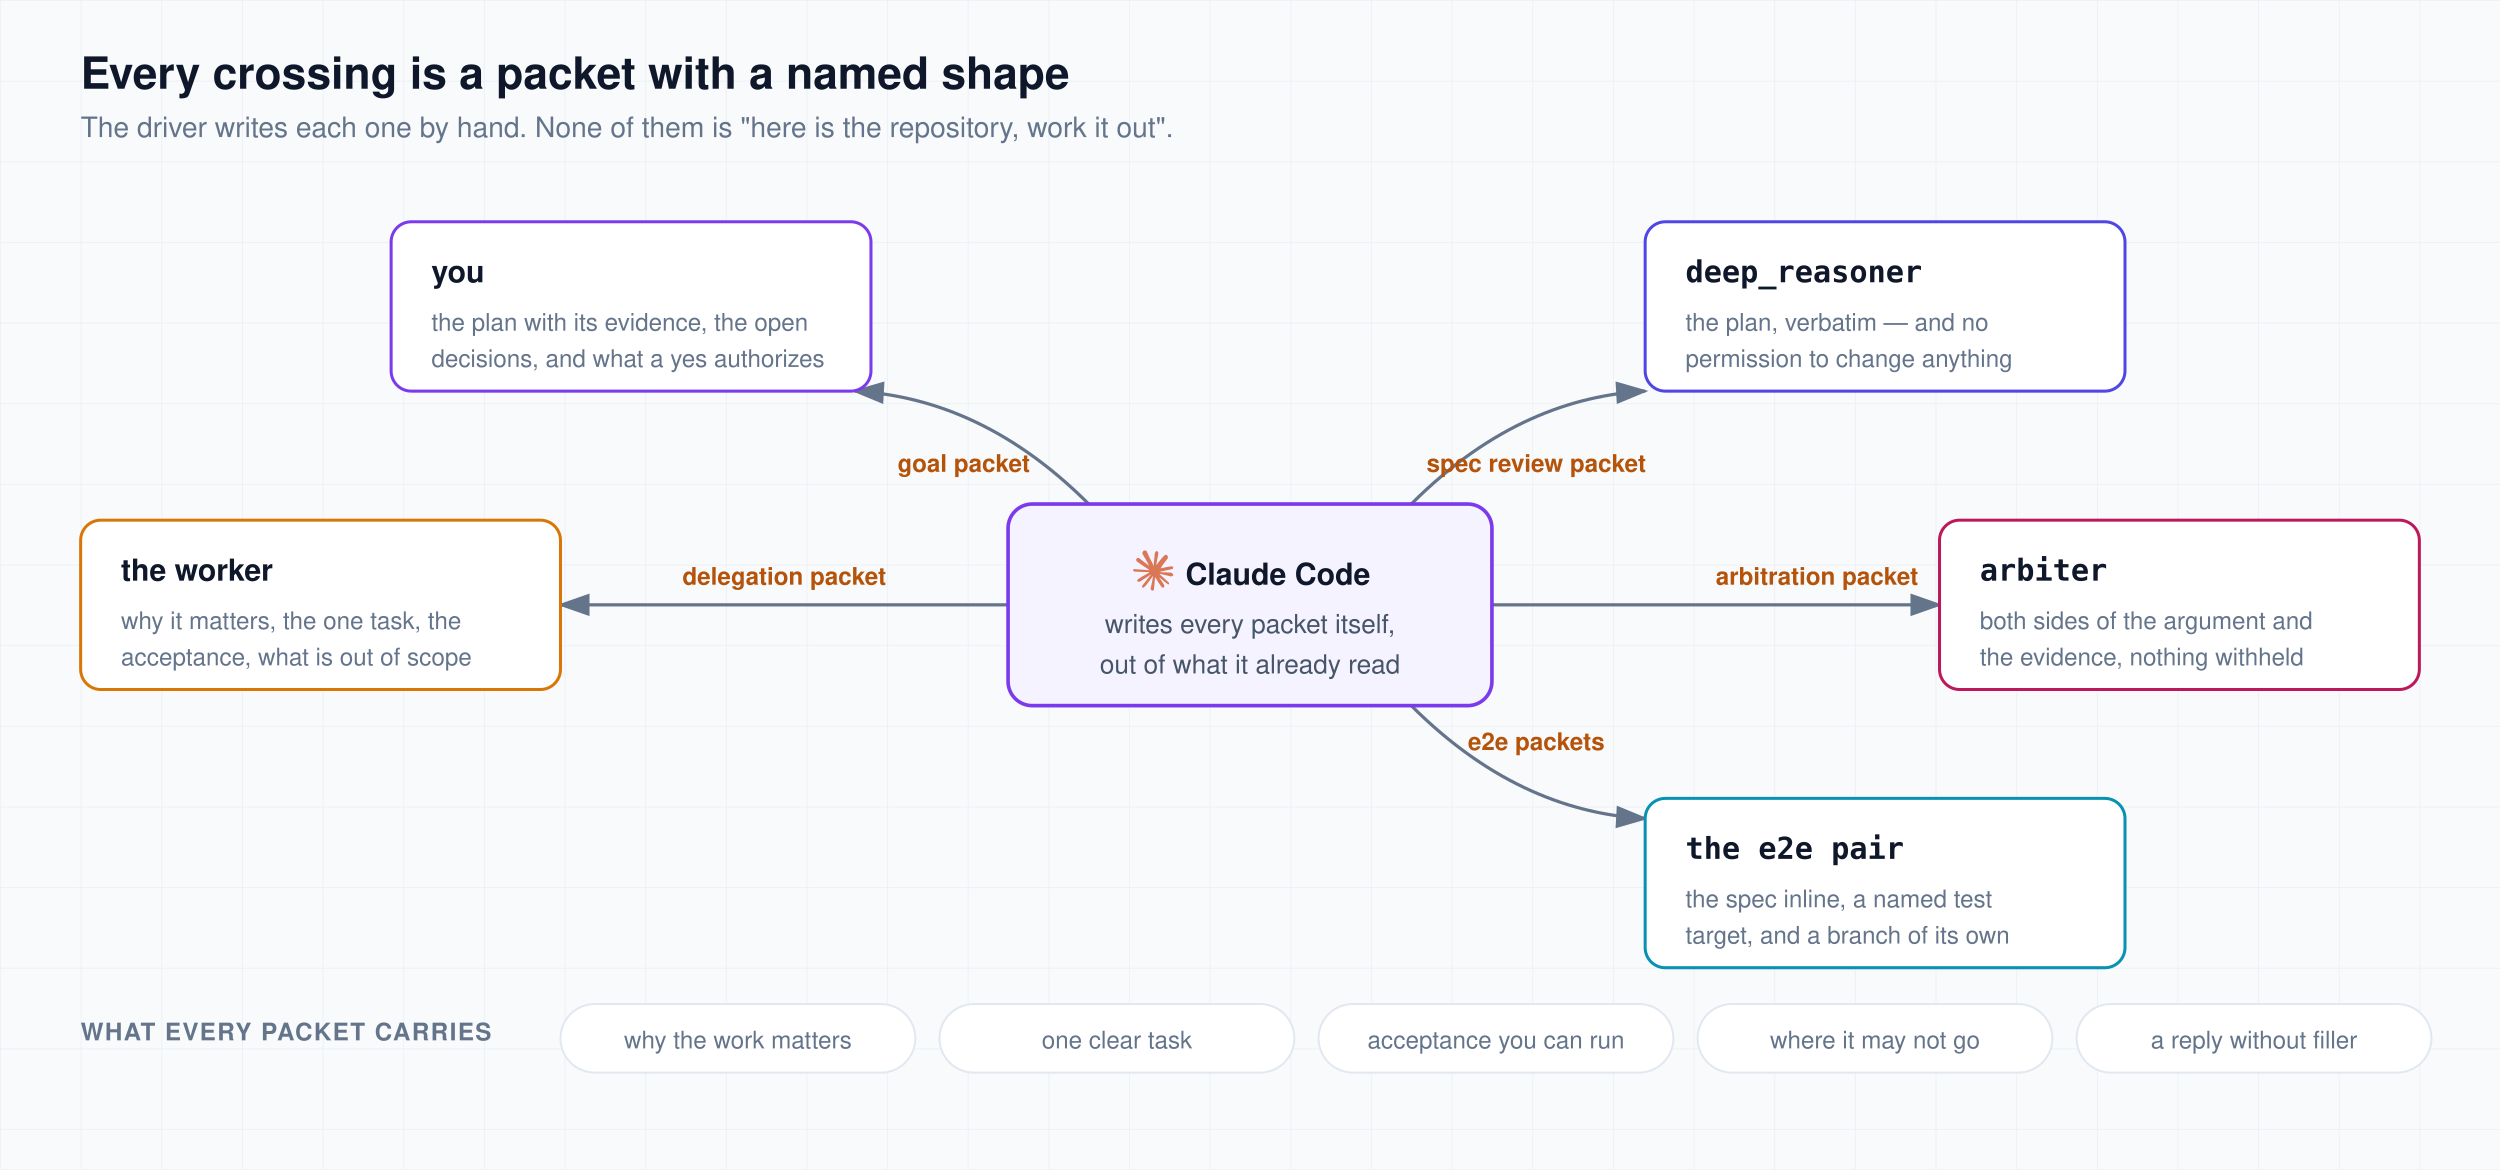
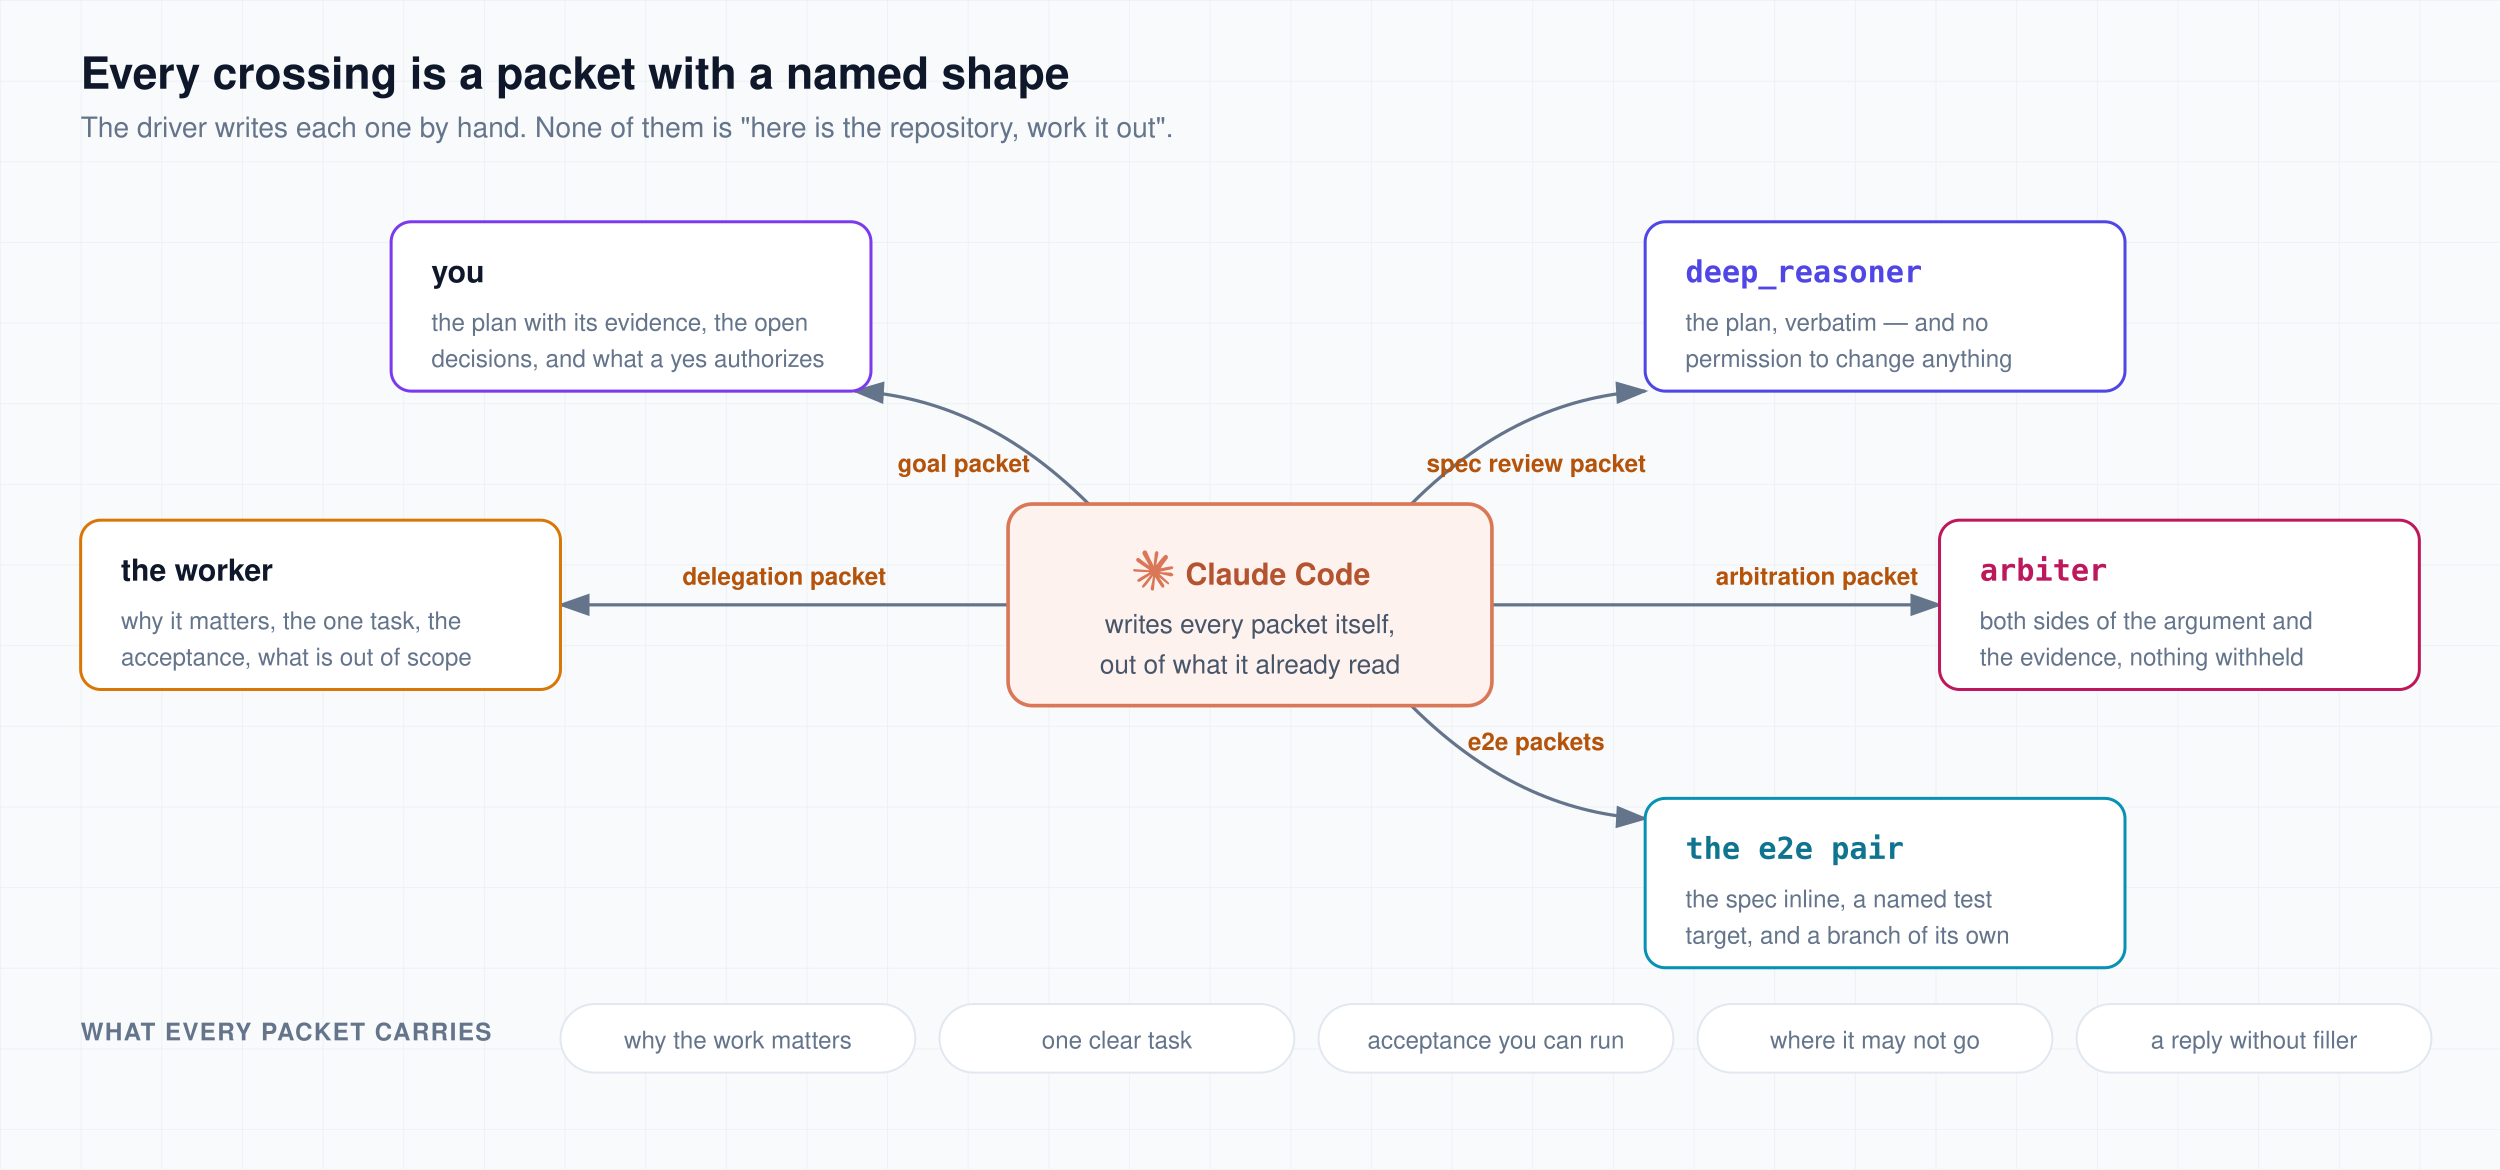
<svg xmlns="http://www.w3.org/2000/svg" viewBox="0 0 1240 580">
  <style>
    text { font-family: -apple-system, BlinkMacSystemFont, "Segoe UI", Helvetica, Arial, sans-serif; fill: #0f172a; }
    .m { font-family: "SF Mono", Menlo, Consolas, ui-monospace, monospace; }
    .title { font-size: 22px; font-weight: 700; }
    .sub { font-size: 14px; fill: #64748b; }
    .name { font-size: 15px; font-weight: 700; }
    .line { font-size: 13px; fill: #475569; }
    .small { font-size: 12px; fill: #64748b; }
    .pkt { font-size: 12px; font-weight: 700; fill: #b45309; }
    .head { font-size: 12px; font-weight: 700; fill: #64748b; letter-spacing: 0.06em; }
  </style>
  <defs>
    <pattern id="grid" width="40" height="40" patternUnits="userSpaceOnUse">
      <path d="M 40 0 L 0 0 0 40" fill="none" stroke="#e6ebf2" stroke-width="0.5" />
    </pattern>
    <marker id="arrow" markerWidth="10" markerHeight="7" refX="9" refY="3.5" orient="auto">
      <polygon points="0 0, 10 3.5, 0 7" fill="#64748b" />
    </marker>
    <symbol id="ic-claude" viewBox="0 0 24 24">
      <path fill-rule="evenodd" fill="#D97757" d="m4.714 15.956 4.717-2.647.079-.231-.079-.128h-.231l-.789-.049-2.696-.073-2.337-.097-2.265-.121-.571-.121-.534-.704.055-.352.48-.322.686.061 1.518.103 2.277.158 1.651.097 2.447.255h.389l.055-.158-.134-.097-.103-.097L6.973 9.836l-2.55-1.688-1.336-.971-.723-.492-.364-.461-.158-1.008.656-.723.88.061.225.061.892.686 1.906 1.475 2.489 1.834.364.303.146-.103.018-.073-.164-.273-1.354-2.447-1.445-2.489-.643-1.032-.17-.619c-.061-.255-.103-.467-.103-.729L6.287.134 6.7 0l.996.134.419.364.619 1.415 1.002 2.228 1.554 3.03.455.898.243.832.091.255h.158v-.146l.128-1.706.237-2.095.231-2.696.079-.759.376-.911.747-.492.583.279.48.686-.067.443-.285 1.852-.559 2.902-.364 1.943h.212l.243-.243.984-1.305 1.651-2.064.729-.82.85-.905.546-.431h1.032l.759 1.129-.34 1.166-1.062 1.348-.88 1.141-1.263 1.7-.789 1.36.073.109.188-.018 2.853-.607 1.542-.279 1.84-.316.832.389.091.395-.328.807-1.967.486-2.307.461-3.436.814-.043.03.049.061 1.548.146.662.036h1.621l3.018.225.789.522.474.638-.079.486-1.214.619-1.639-.389-3.825-.911-1.311-.328h-.182v.109l1.093 1.069 2.003 1.809 2.507 2.331.128.577-.322.455-.34-.049-2.204-1.657-.85-.747-1.925-1.621h-.128v.17l.443.65 2.344 3.521.121 1.081-.17.352-.607.212-.668-.121-1.372-1.925L14.38 17.959l-1.141-1.943-.14.079-.674 7.255-.316.37-.729.279-.607-.461-.322-.747.322-1.475.389-1.925.316-1.53.285-1.9.17-.631-.012-.043-.14.018-1.433 1.967-2.18 2.945-1.724 1.846-.413.164-.716-.37.067-.662.401-.589 2.386-3.036 1.439-1.882.929-1.087-.006-.158h-.055l-6.338 4.116-1.129.146-.486-.455.061-.747.231-.243 1.906-1.311Z" />
    </symbol>
  </defs>
  <rect width="1240" height="580" fill="#f8fafc" />
  <rect width="1240" height="580" fill="url(#grid)" />
  <text x="40" y="44" class="title">Every crossing is a packet with a named shape</text>
  <text x="40" y="68" class="sub">The driver writes each one by hand. None of them is "here is the repository, work it out".</text>
  <line x1="500" y1="300" x2="278" y2="300" stroke="#64748b" stroke-width="1.6" marker-end="url(#arrow)" />
  <path d="M 540 250 C 500 210, 460 196, 424 194" fill="none" stroke="#64748b" stroke-width="1.6" marker-end="url(#arrow)" />
  <path d="M 700 250 C 740 210, 780 196, 816 194" fill="none" stroke="#64748b" stroke-width="1.6" marker-end="url(#arrow)" />
  <line x1="740" y1="300" x2="962" y2="300" stroke="#64748b" stroke-width="1.6" marker-end="url(#arrow)" />
  <path d="M 700 350 C 740 390, 780 404, 816 406" fill="none" stroke="#64748b" stroke-width="1.6" marker-end="url(#arrow)" />
  <text x="389" y="290" class="pkt" text-anchor="middle">delegation packet</text>
  <text x="478" y="234" class="pkt" text-anchor="middle">goal packet</text>
  <text x="762" y="234" class="pkt" text-anchor="middle">spec review packet</text>
  <text x="851" y="290" class="pkt">arbitration packet</text>
  <text x="762" y="372" class="pkt" text-anchor="middle">e2e packets</text>
-   <rect x="500" y="250" width="240" height="100" rx="12" fill="#f5f3ff" stroke="#7c3aed" stroke-width="1.8" />
+   <rect x="500" y="250" width="240" height="100" rx="12" fill="#fdf2ee" stroke="#D97757" stroke-width="1.8" />
  <use href="#ic-claude" x="562" y="273" width="20" height="20" />
-   <text x="588" y="290" class="name">Claude Code</text>
+   <text x="588" y="290" class="name" style="fill:#b4532f">Claude Code</text>
  <text x="620" y="314" class="line" text-anchor="middle">writes every packet itself,</text>
  <text x="620" y="334" class="line" text-anchor="middle">out of what it already read</text>
  <rect x="40" y="258" width="238" height="84" rx="10" fill="#ffffff" stroke="#d97706" stroke-width="1.5" />
  <text x="60" y="288" class="name">the worker</text>
  <text x="60" y="312" class="small">why it matters, the one task, the</text>
  <text x="60" y="330" class="small">acceptance, what is out of scope</text>
  <rect x="194" y="110" width="238" height="84" rx="10" fill="#ffffff" stroke="#7c3aed" stroke-width="1.5" />
  <text x="214" y="140" class="name">you</text>
  <text x="214" y="164" class="small">the plan with its evidence, the open</text>
  <text x="214" y="182" class="small">decisions, and what a yes authorizes</text>
  <rect x="816" y="110" width="238" height="84" rx="10" fill="#ffffff" stroke="#4f46e5" stroke-width="1.5" />
-   <text x="836" y="140" class="name m" fill="#4f46e5">deep_reasoner</text>
+   <text x="836" y="140" class="name m" style="fill:#4f46e5">deep_reasoner</text>
  <text x="836" y="164" class="small">the plan, verbatim — and no</text>
  <text x="836" y="182" class="small">permission to change anything</text>
  <rect x="962" y="258" width="238" height="84" rx="10" fill="#ffffff" stroke="#be185d" stroke-width="1.5" />
-   <text x="982" y="288" class="name m" fill="#be185d">arbiter</text>
+   <text x="982" y="288" class="name m" style="fill:#be185d">arbiter</text>
  <text x="982" y="312" class="small">both sides of the argument and</text>
  <text x="982" y="330" class="small">the evidence, nothing withheld</text>
  <rect x="816" y="396" width="238" height="84" rx="10" fill="#ffffff" stroke="#0891b2" stroke-width="1.5" />
-   <text x="836" y="426" class="name m" fill="#0e7490">the e2e pair</text>
+   <text x="836" y="426" class="name m" style="fill:#0e7490">the e2e pair</text>
  <text x="836" y="450" class="small">the spec inline, a named test</text>
  <text x="836" y="468" class="small">target, and a branch of its own</text>
  <text x="40" y="516" class="head">WHAT EVERY PACKET CARRIES</text>
  <rect x="278" y="498" width="176" height="34" rx="17" fill="#ffffff" stroke="#e2e8f0" />
  <text x="366" y="520" class="small" text-anchor="middle">why the work matters</text>
  <rect x="466" y="498" width="176" height="34" rx="17" fill="#ffffff" stroke="#e2e8f0" />
  <text x="554" y="520" class="small" text-anchor="middle">one clear task</text>
  <rect x="654" y="498" width="176" height="34" rx="17" fill="#ffffff" stroke="#e2e8f0" />
  <text x="742" y="520" class="small" text-anchor="middle">acceptance you can run</text>
  <rect x="842" y="498" width="176" height="34" rx="17" fill="#ffffff" stroke="#e2e8f0" />
  <text x="930" y="520" class="small" text-anchor="middle">where it may not go</text>
  <rect x="1030" y="498" width="176" height="34" rx="17" fill="#ffffff" stroke="#e2e8f0" />
  <text x="1118" y="520" class="small" text-anchor="middle">a reply without filler</text>
</svg>
